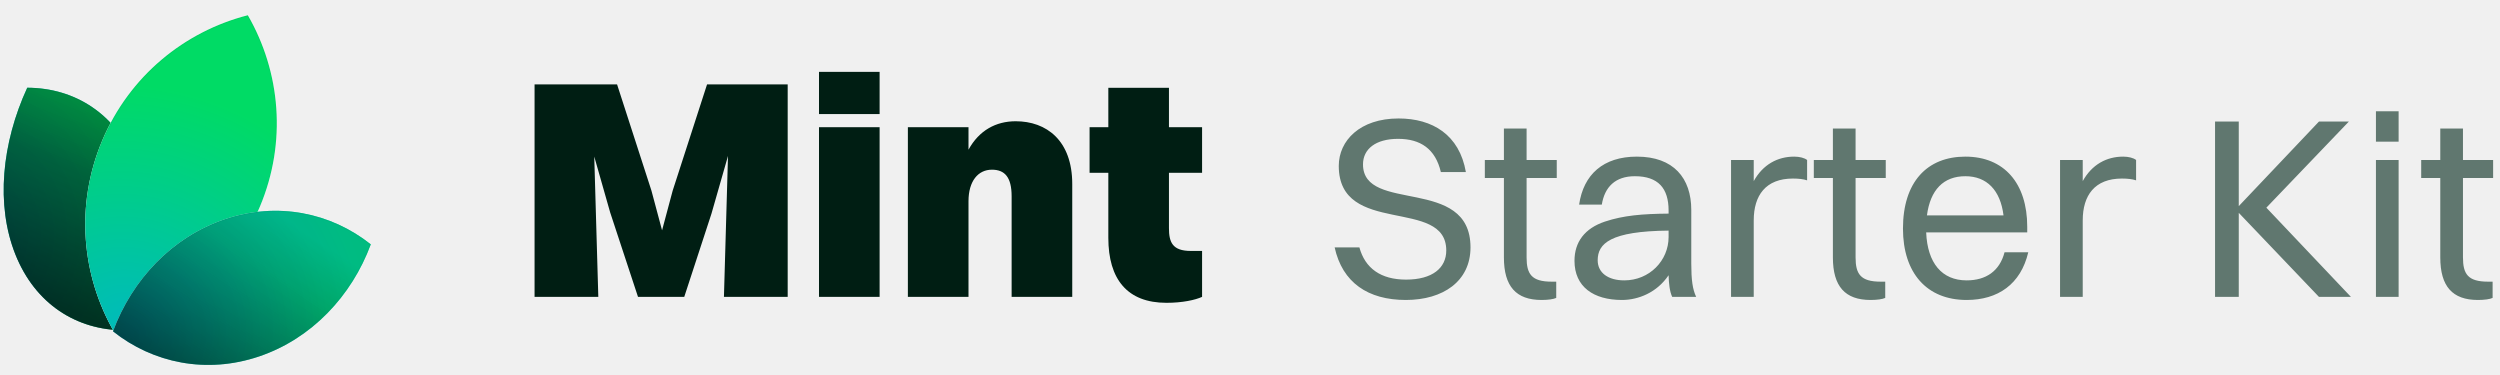
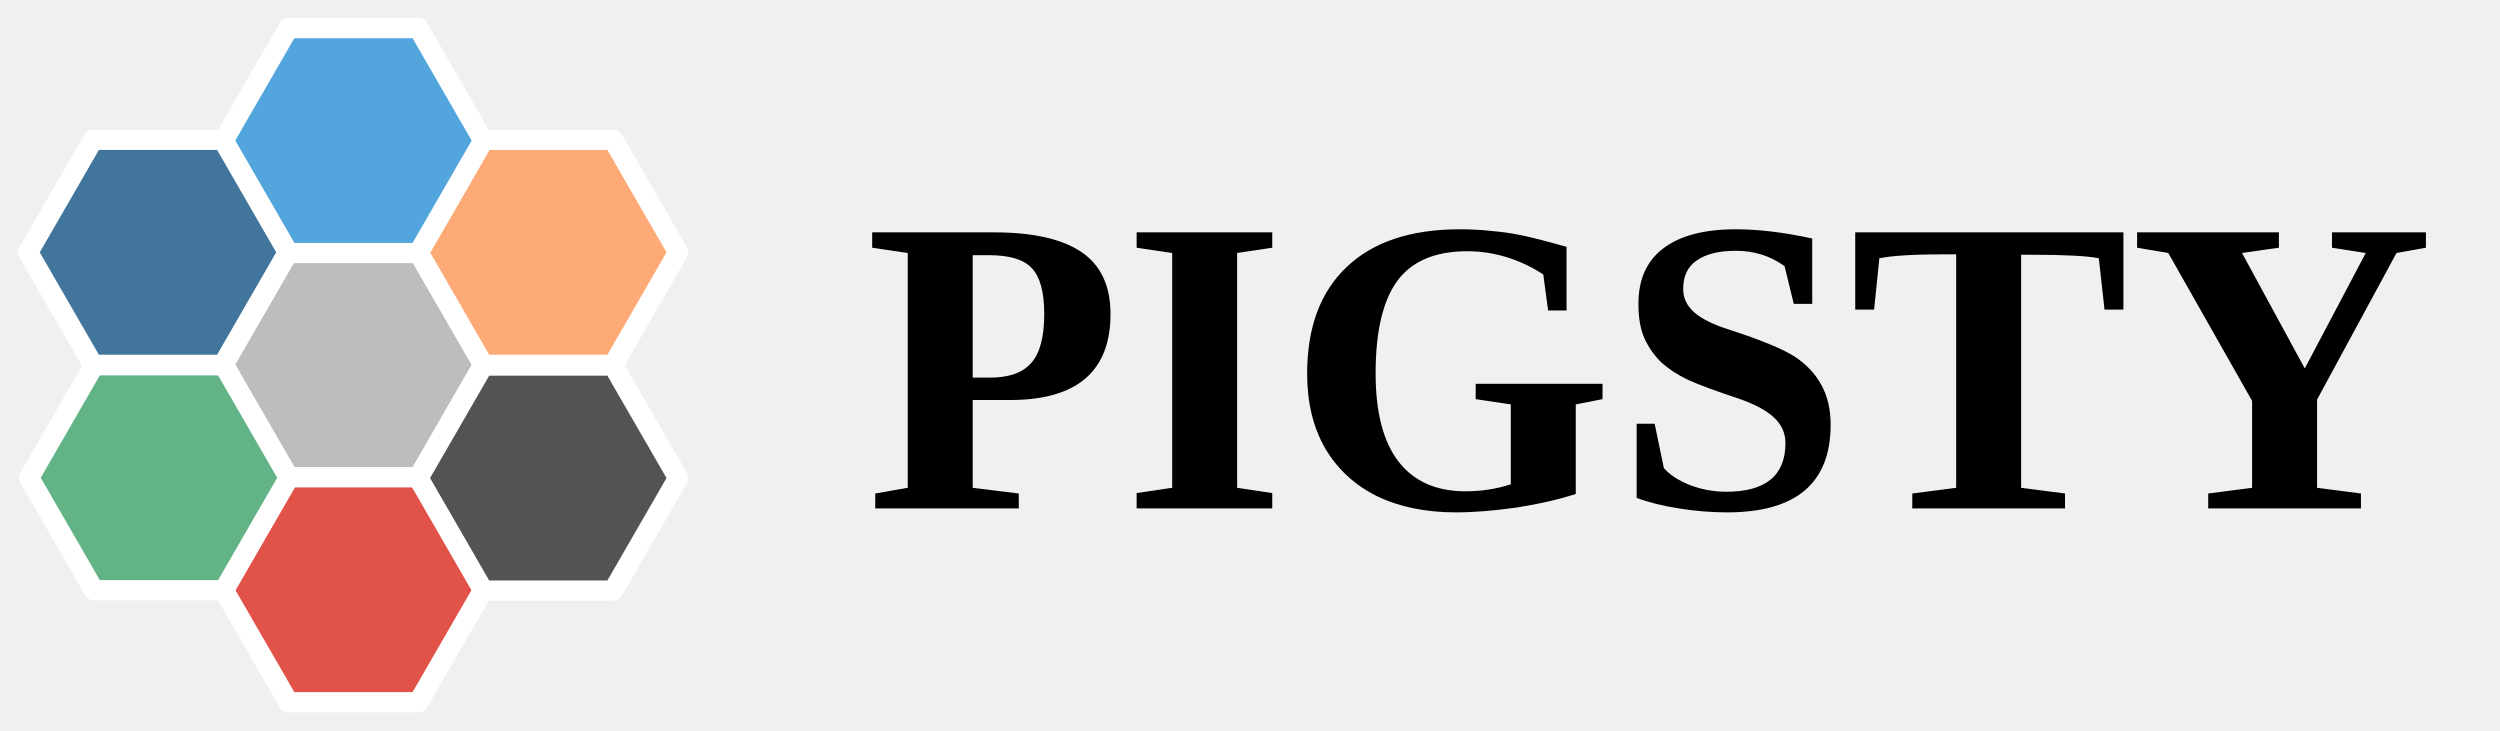
- <svg xmlns="http://www.w3.org/2000/svg" width="160" height="24" viewBox="0 0 160 24" fill="none">
-   <path d="M7.953 21.139C4.896 21.13 2.255 19.458 0.987 16.29C-0.28 13.121 0.109 9.163 1.744 5.615C4.801 5.624 7.442 7.296 8.71 10.465C9.977 13.633 9.588 17.591 7.953 21.139Z" fill="white" />
-   <path d="M7.953 21.139C4.896 21.13 2.255 19.458 0.987 16.29C-0.28 13.121 0.109 9.163 1.744 5.615C4.801 5.624 7.442 7.296 8.71 10.465C9.977 13.633 9.588 17.591 7.953 21.139Z" fill="url(#paint0_radial_115_86)" />
-   <path d="M7.953 21.139C4.896 21.13 2.255 19.458 0.987 16.29C-0.28 13.121 0.109 9.163 1.744 5.615C4.801 5.624 7.442 7.296 8.71 10.465C9.977 13.633 9.588 17.591 7.953 21.139Z" fill="black" fill-opacity="0.5" style="mix-blend-mode:hard-light" />
-   <path d="M7.953 21.139C4.896 21.13 2.255 19.458 0.987 16.29C-0.28 13.121 0.109 9.163 1.744 5.615C4.801 5.624 7.442 7.296 8.71 10.465C9.977 13.633 9.588 17.591 7.953 21.139Z" fill="url(#paint1_linear_115_86)" fill-opacity="0.5" style="mix-blend-mode:hard-light" />
-   <path d="M7.935 21.111C4.897 21.096 2.274 19.431 1.013 16.279C-0.248 13.124 0.136 9.182 1.762 5.643C4.8 5.659 7.423 7.324 8.684 10.476C9.945 13.63 9.561 17.572 7.935 21.111Z" stroke="url(#paint2_linear_115_86)" stroke-opacity="0.05" stroke-width="0.056" />
-   <path d="M7.31 21.257C11.354 20.221 14.884 17.375 16.628 13.236C18.373 9.097 17.945 4.587 15.86 0.976C11.816 2.012 8.287 4.858 6.542 8.998C4.797 13.137 5.225 17.646 7.31 21.257Z" fill="white" />
-   <path d="M7.31 21.257C11.354 20.221 14.884 17.375 16.628 13.236C18.373 9.097 17.945 4.587 15.86 0.976C11.816 2.012 8.287 4.858 6.542 8.998C4.797 13.137 5.225 17.646 7.31 21.257Z" fill="url(#paint3_radial_115_86)" />
-   <path d="M16.602 13.225C14.864 17.349 11.351 20.187 7.324 21.225C5.253 17.624 4.829 13.132 6.568 9.009C8.306 4.885 11.819 2.047 15.846 1.009C17.918 4.61 18.341 9.101 16.602 13.225Z" stroke="url(#paint4_linear_115_86)" stroke-opacity="0.05" stroke-width="0.056" />
-   <path d="M7.234 21.207C9.789 23.237 13.21 23.951 16.577 22.814C19.944 21.677 22.506 18.945 23.73 15.638C21.175 13.608 17.754 12.894 14.387 14.031C11.02 15.168 8.458 17.901 7.234 21.207Z" fill="white" />
-   <path d="M7.234 21.207C9.789 23.237 13.21 23.951 16.577 22.814C19.944 21.677 22.506 18.945 23.73 15.638C21.175 13.608 17.754 12.894 14.387 14.031C11.02 15.168 8.458 17.901 7.234 21.207Z" fill="url(#paint5_radial_115_86)" />
-   <path d="M7.234 21.207C9.789 23.237 13.21 23.951 16.577 22.814C19.944 21.677 22.506 18.945 23.73 15.638C21.175 13.608 17.754 12.894 14.387 14.031C11.02 15.168 8.458 17.901 7.234 21.207Z" fill="black" fill-opacity="0.2" style="mix-blend-mode:hard-light" />
-   <path d="M7.234 21.207C9.789 23.237 13.21 23.951 16.577 22.814C19.944 21.677 22.506 18.945 23.73 15.638C21.175 13.608 17.754 12.894 14.387 14.031C11.02 15.168 8.458 17.901 7.234 21.207Z" fill="url(#paint6_linear_115_86)" fill-opacity="0.5" style="mix-blend-mode:hard-light" />
-   <path d="M16.568 22.787C13.218 23.918 9.814 23.212 7.267 21.198C8.492 17.907 11.044 15.189 14.396 14.058C17.747 12.927 21.15 13.633 23.697 15.648C22.472 18.938 19.92 21.656 16.568 22.787Z" stroke="url(#paint7_linear_115_86)" stroke-opacity="0.05" stroke-width="0.056" />
-   <path d="M34.212 19V5.4H39.492L41.692 12.2L42.372 14.74L43.052 12.2L45.252 5.4H50.412V19H46.332L46.592 9.98L45.532 13.68L43.792 19H40.832L39.052 13.6L38.032 10.02L38.292 19H34.212ZM52.416 7.3V4.6H56.295V7.3H52.416ZM52.416 19V8.14H56.295V19H52.416ZM58.104 19V8.14H61.984V9.58C62.664 8.34 63.744 7.76 65.004 7.76C66.964 7.76 68.624 8.98 68.624 11.78V19H64.744V12.56C64.744 11.34 64.304 10.86 63.484 10.86C62.604 10.86 61.984 11.58 61.984 12.88V19H58.104ZM70.933 15.22V11.06H69.733V8.14H70.933V5.62H74.813V8.14H76.933V11.06H74.813V14.6C74.813 15.5 75.033 16.06 76.213 16.06H76.933V19C76.493 19.2 75.673 19.38 74.653 19.38C72.153 19.38 70.933 17.88 70.933 15.22Z" fill="#001E13" />
-   <path d="M87.232 10.519C87.232 13.687 94.112 11.229 94.112 15.832C94.112 17.994 92.364 19.198 89.971 19.198C87.562 19.198 85.912 18.093 85.417 15.832H87.001C87.364 17.169 88.371 17.895 89.987 17.895C91.671 17.895 92.561 17.152 92.561 16.03C92.561 12.598 85.681 15.155 85.681 10.618C85.681 9.001 87.034 7.582 89.509 7.582C91.671 7.582 93.403 8.621 93.816 11.014H92.215C91.868 9.529 90.912 8.886 89.476 8.886C88.057 8.886 87.232 9.529 87.232 10.519ZM96.25 16.476V11.393H95.029V10.239H96.25V8.226H97.702V10.239H99.632V11.393H97.702V16.476C97.702 17.532 98.015 18.026 99.302 18.026H99.599V19.066C99.434 19.148 99.071 19.198 98.659 19.198C97.025 19.198 96.25 18.323 96.25 16.476ZM102.516 13.093H101.064C101.345 11.162 102.615 10.024 104.76 10.024C107.103 10.024 108.242 11.393 108.242 13.44V16.888C108.242 17.895 108.324 18.521 108.555 19H107.021C106.856 18.654 106.806 18.142 106.79 17.614C106.047 18.72 104.859 19.198 103.803 19.198C101.988 19.198 100.767 18.357 100.767 16.69C100.767 15.486 101.427 14.611 102.714 14.182C103.902 13.786 105.107 13.687 106.79 13.671V13.473C106.79 12.053 106.13 11.278 104.628 11.278C103.374 11.278 102.698 11.971 102.516 13.093ZM102.252 16.657C102.252 17.465 102.929 17.944 103.952 17.944C105.569 17.944 106.79 16.674 106.79 15.172V14.759C103.061 14.793 102.252 15.585 102.252 16.657ZM110.787 19V10.239H112.239V11.591C112.833 10.519 113.774 10.024 114.83 10.024C115.176 10.024 115.49 10.107 115.655 10.239V11.542C115.407 11.46 115.094 11.427 114.747 11.427C112.998 11.427 112.239 12.515 112.239 14.1V19H110.787ZM117.305 16.476V11.393H116.084V10.239H117.305V8.226H118.757V10.239H120.688V11.393H118.757V16.476C118.757 17.532 119.071 18.026 120.358 18.026H120.655V19.066C120.49 19.148 120.127 19.198 119.714 19.198C118.081 19.198 117.305 18.323 117.305 16.476ZM129.809 16.145C129.33 18.192 127.862 19.198 125.865 19.198C123.324 19.198 121.79 17.482 121.79 14.627C121.79 11.658 123.324 10.024 125.783 10.024C128.258 10.024 129.743 11.723 129.743 14.512V14.875H123.275C123.357 16.838 124.281 17.944 125.865 17.944C127.103 17.944 127.977 17.35 128.291 16.145H129.809ZM125.783 11.278C124.38 11.278 123.539 12.152 123.324 13.786H128.225C128.027 12.169 127.152 11.278 125.783 11.278ZM131.843 19V10.239H133.295V11.591C133.889 10.519 134.829 10.024 135.885 10.024C136.232 10.024 136.545 10.107 136.71 10.239V11.542C136.463 11.46 136.149 11.427 135.803 11.427C134.054 11.427 133.295 12.515 133.295 14.1V19H131.843ZM141.763 19V7.78H143.281V13.192L148.413 7.78H150.327L145.047 13.291L150.459 19H148.413L143.281 13.621V19H141.763ZM152.06 9.067V7.12H153.512V9.067H152.06ZM152.06 19V10.239H153.512V19H152.06ZM156.178 16.476V11.393H154.957V10.239H156.178V8.226H157.63V10.239H159.56V11.393H157.63V16.476C157.63 17.532 157.943 18.026 159.23 18.026H159.527V19.066C159.362 19.148 158.999 19.198 158.587 19.198C156.953 19.198 156.178 18.323 156.178 16.476Z" fill="#002719" fill-opacity="0.6" />
-   <defs>
-     <radialGradient id="paint0_radial_115_86" cx="0" cy="0" r="1" gradientUnits="userSpaceOnUse" gradientTransform="translate(-3.00503 15.023) rotate(-10.029) scale(17.9572 17.784)">
-       <stop stop-color="#00B0BB" />
-       <stop offset="1" stop-color="#00DB65" />
-     </radialGradient>
-     <linearGradient id="paint1_linear_115_86" x1="7.39" y1="4.813" x2="1.63" y2="18.689" gradientUnits="userSpaceOnUse">
-       <stop stop-color="#18E299" />
-       <stop offset="1" />
-     </linearGradient>
-     <linearGradient id="paint2_linear_115_86" x1="7.948" y1="8.016" x2="1.761" y2="18.746" gradientUnits="userSpaceOnUse">
-       <stop />
-       <stop offset="1" stop-opacity="0" />
-     </linearGradient>
-     <radialGradient id="paint3_radial_115_86" cx="0" cy="0" r="1" gradientUnits="userSpaceOnUse" gradientTransform="translate(8.11404 20.8822) rotate(-75.7542) scale(21.6246 23.7772)">
-       <stop stop-color="#00BBBB" />
-       <stop offset="0.713" stop-color="#00DB65" />
-     </radialGradient>
-     <linearGradient id="paint4_linear_115_86" x1="7.602" y1="5.871" x2="15.556" y2="16.372" gradientUnits="userSpaceOnUse">
-       <stop />
-       <stop offset="1" stop-opacity="0" />
-     </linearGradient>
-     <radialGradient id="paint5_radial_115_86" cx="0" cy="0" r="1" gradientUnits="userSpaceOnUse" gradientTransform="translate(7.84537 21.5181) rotate(-20.3525) scale(18.5603 17.32)">
-       <stop stop-color="#00B0BB" />
-       <stop offset="1" stop-color="#00DB65" />
-     </radialGradient>
-     <linearGradient id="paint6_linear_115_86" x1="16.808" y1="13.007" x2="10.041" y2="22.994" gradientUnits="userSpaceOnUse">
-       <stop stop-color="#00B1BC" />
-       <stop offset="1" />
-     </linearGradient>
-     <linearGradient id="paint7_linear_115_86" x1="16.808" y1="13.007" x2="14.169" y2="23.841" gradientUnits="userSpaceOnUse">
-       <stop />
-       <stop offset="1" stop-opacity="0" />
-     </linearGradient>
-   </defs>
+ <svg xmlns="http://www.w3.org/2000/svg" version="1.1" viewBox="-1 -1 89 26" width="89" height="26">
+   <defs />
+   <g id="Pigsty_Logo_1" fill-opacity="1" stroke-opacity="1" stroke="none" fill="none" stroke-dasharray="none">
+     <g id="Pigsty_Logo_1_图层_2">
+       <g id="Group_20">
+         <g id="Group_17">
+           <g id="Graphic_15">
+             <path d="M 6.959 11.983 L 9.271 7.978 L 13.895 7.978 L 16.207 11.983 L 13.895 15.987 L 9.271 15.987 Z" fill="#bbb" fill-opacity=".953" />
+             <path d="M 6.959 11.983 L 9.271 7.978 L 13.895 7.978 L 16.207 11.983 L 13.895 15.987 L 9.271 15.987 Z" stroke="white" stroke-linecap="round" stroke-linejoin="round" stroke-width=".719" />
+           </g>
+           <g id="Graphic_14">
+             <path d="M 6.959 19.996 L 9.271 15.991 L 13.895 15.991 L 16.207 19.996 L 13.895 24 L 9.271 24 Z" fill="#de372c" fill-opacity=".855" />
+             <path d="M 6.959 19.996 L 9.271 15.991 L 13.895 15.991 L 16.207 19.996 L 13.895 24 L 9.271 24 Z" stroke="white" stroke-linecap="round" stroke-linejoin="round" stroke-width=".719" />
+           </g>
+           <g id="Graphic_13">
+             <path d="M 13.895 16.019 L 16.207 12.015 L 20.831 12.015 L 23.143 16.019 L 20.831 20.024 L 16.207 20.024 Z" fill="#424242" fill-opacity=".902" />
+             <path d="M 13.895 16.019 L 16.207 12.015 L 20.831 12.015 L 23.143 16.019 L 20.831 20.024 L 16.207 20.024 Z" stroke="white" stroke-linecap="round" stroke-linejoin="round" stroke-width=".719" />
+           </g>
+           <g id="Graphic_12">
+             <path d="M 13.895 7.983 L 16.207 3.979 L 20.831 3.979 L 23.143 7.983 L 20.831 11.988 L 16.207 11.988 Z" fill="#ffa269" fill-opacity=".898" />
+             <path d="M 13.895 7.983 L 16.207 3.979 L 20.831 3.979 L 23.143 7.983 L 20.831 11.988 L 16.207 11.988 Z" stroke="white" stroke-linecap="round" stroke-linejoin="round" stroke-width=".719" />
+           </g>
+           <g id="Graphic_11">
+             <path d="M 6.959 4.004 L 9.271 0 L 13.895 0 L 16.207 4.004 L 13.895 8.009 L 9.271 8.009 Z" fill="#419edb" fill-opacity=".898" />
+             <path d="M 6.959 4.004 L 9.271 0 L 13.895 0 L 16.207 4.004 L 13.895 8.009 L 9.271 8.009 Z" stroke="white" stroke-linecap="round" stroke-linejoin="round" stroke-width=".719" />
+           </g>
+           <g id="Graphic_10">
+             <path d="M 0 7.983 L 2.312 3.979 L 6.936 3.979 L 9.248 7.983 L 6.936 11.988 L 2.312 11.988 Z" fill="#2f6793" fill-opacity=".9" />
+             <path d="M 0 7.983 L 2.312 3.979 L 6.936 3.979 L 9.248 7.983 L 6.936 11.988 L 2.312 11.988 Z" stroke="white" stroke-linecap="round" stroke-linejoin="round" stroke-width=".719" />
+           </g>
+           <g id="Graphic_9">
+             <path d="M .035 16.008 L 2.347 12.004 L 6.971 12.004 L 9.283 16.008 L 6.971 20.013 L 2.347 20.013 Z" fill="#53ac79" fill-opacity=".9" />
+             <path d="M .035 16.008 L 2.347 12.004 L 6.971 12.004 L 9.283 16.008 L 6.971 20.013 L 2.347 20.013 Z" stroke="white" stroke-linecap="round" stroke-linejoin="round" stroke-width=".719" />
+           </g>
+         </g>
+         <g id="Graphic_19">
+           <text transform="translate(29.8 1.1)" fill="black">
+             <tspan font-family="Alibaba PuHuiTi 3.0" font-weight="bold" font-size="15" fill="black" x="6103516e-13" y="16">PIGSTY</tspan>
+           </text>
+         </g>
+       </g>
+     </g>
+   </g>
</svg>
